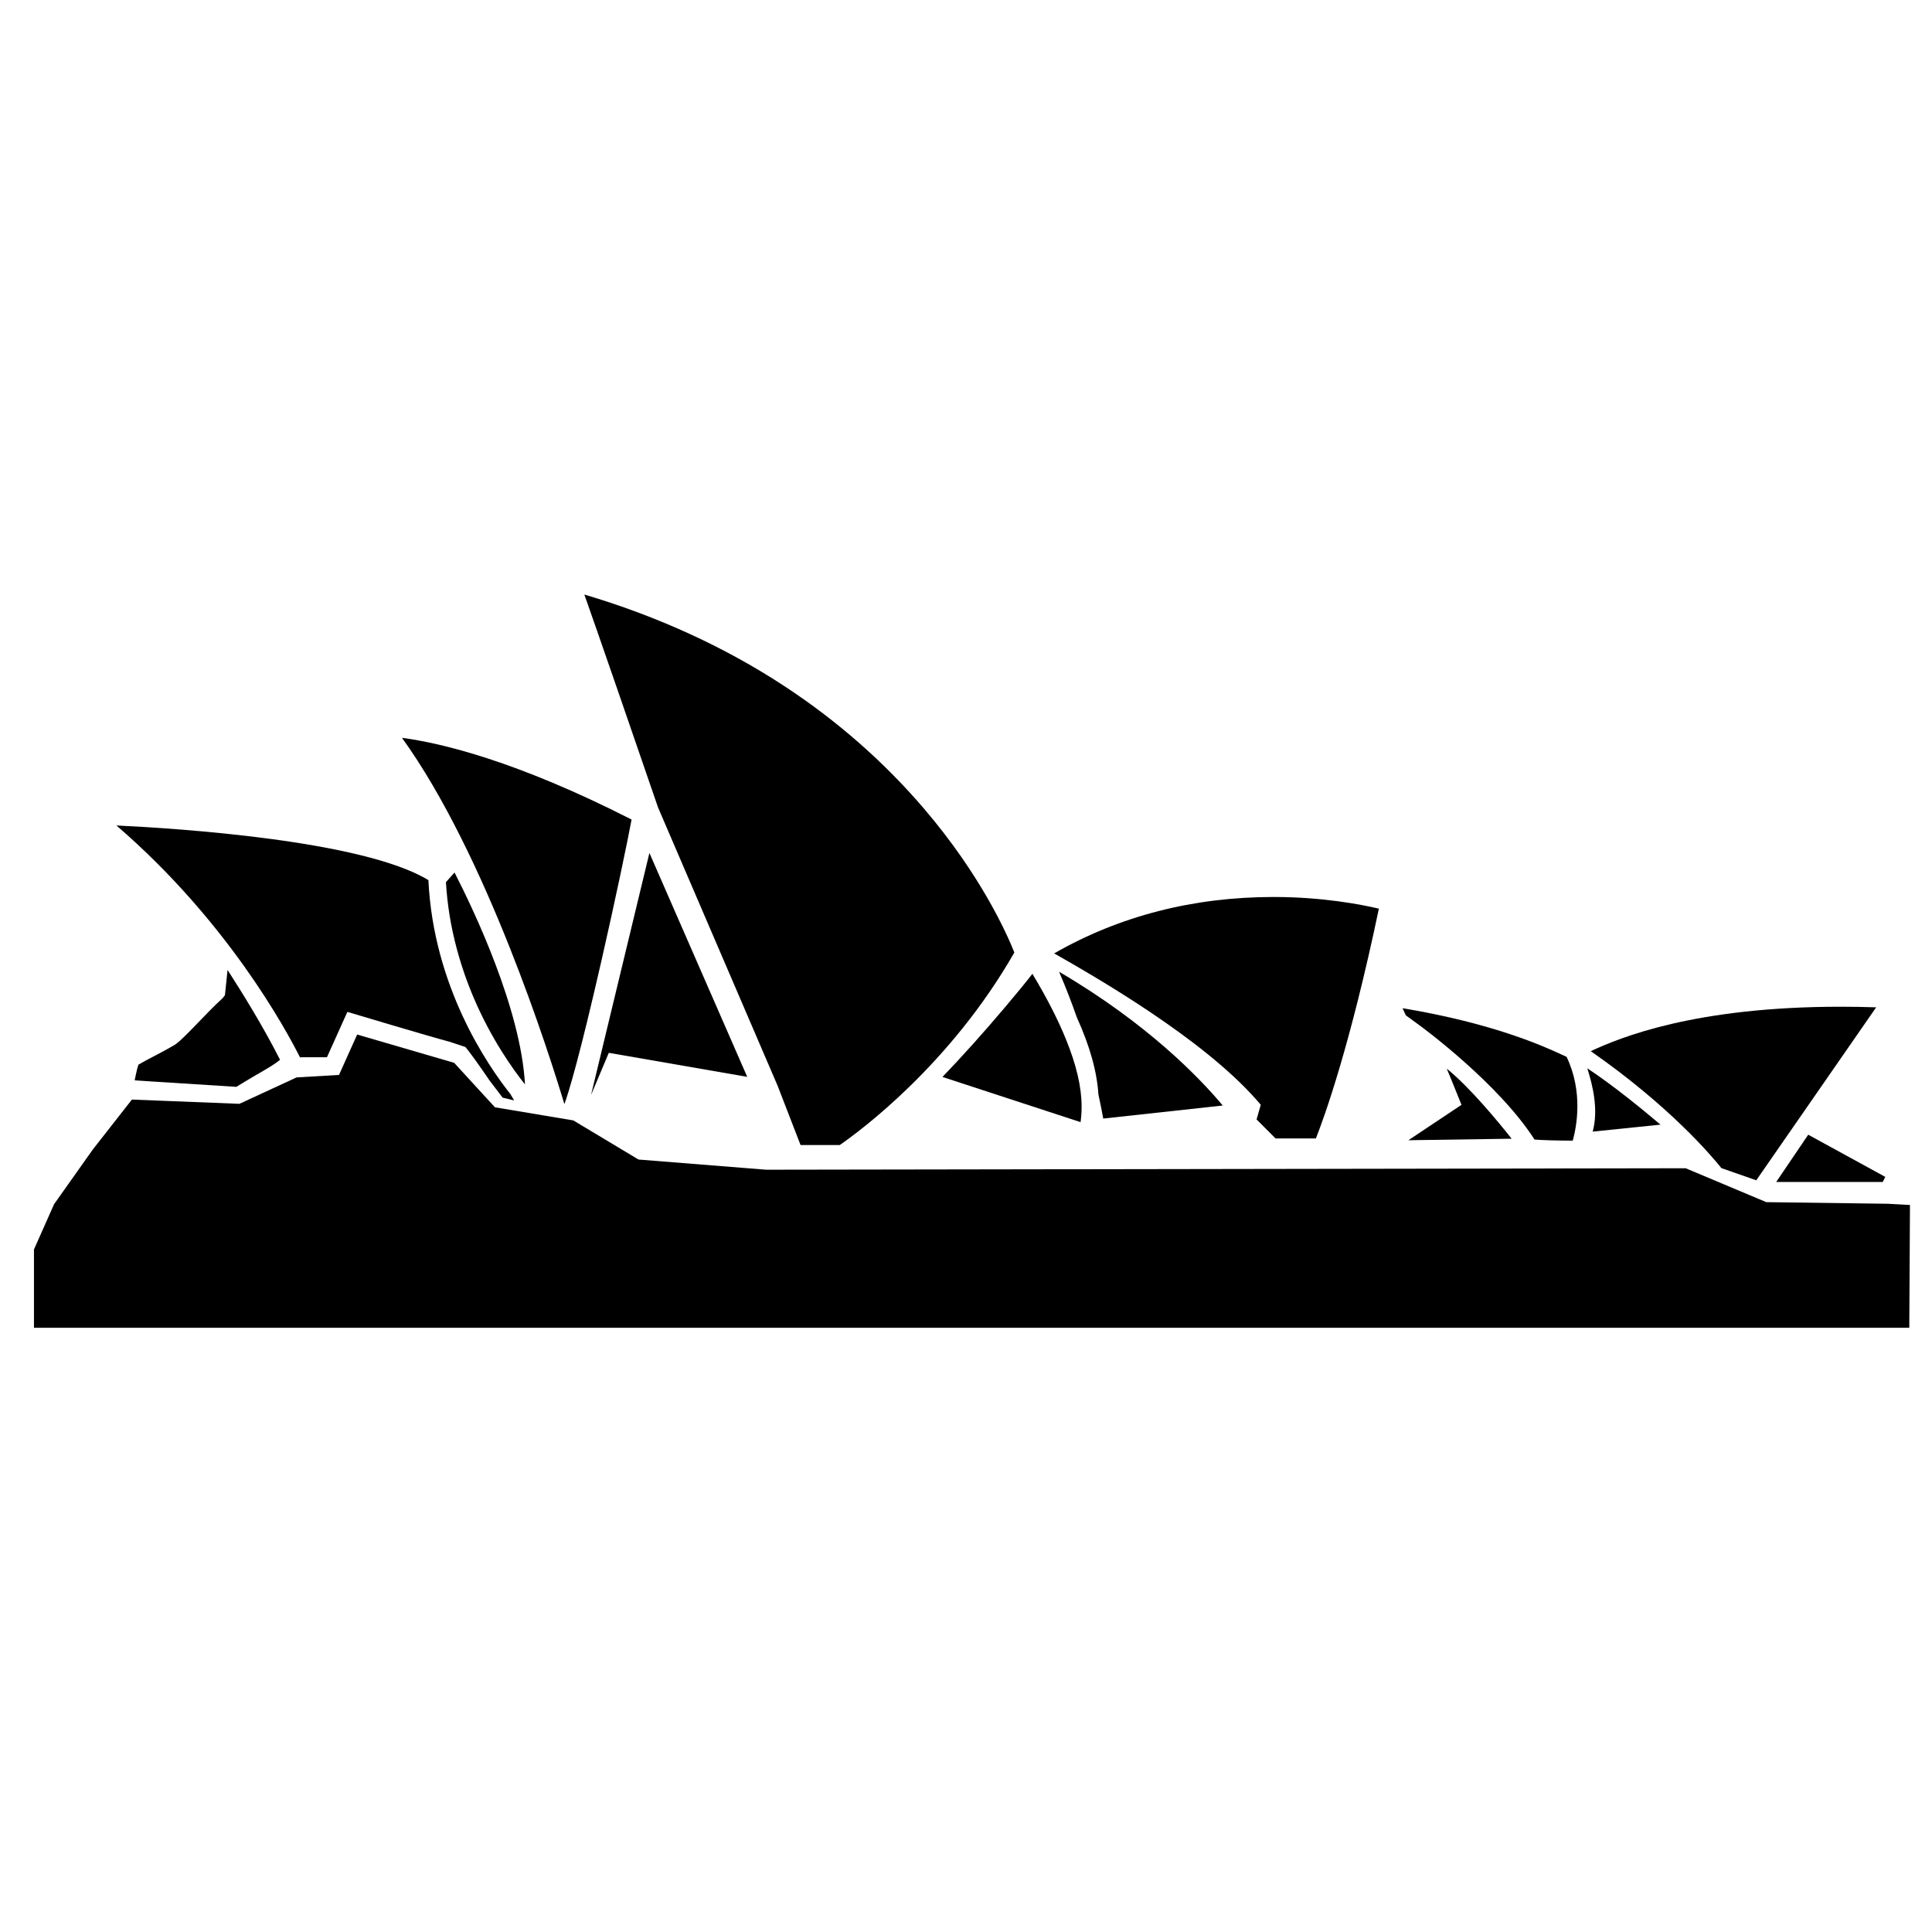
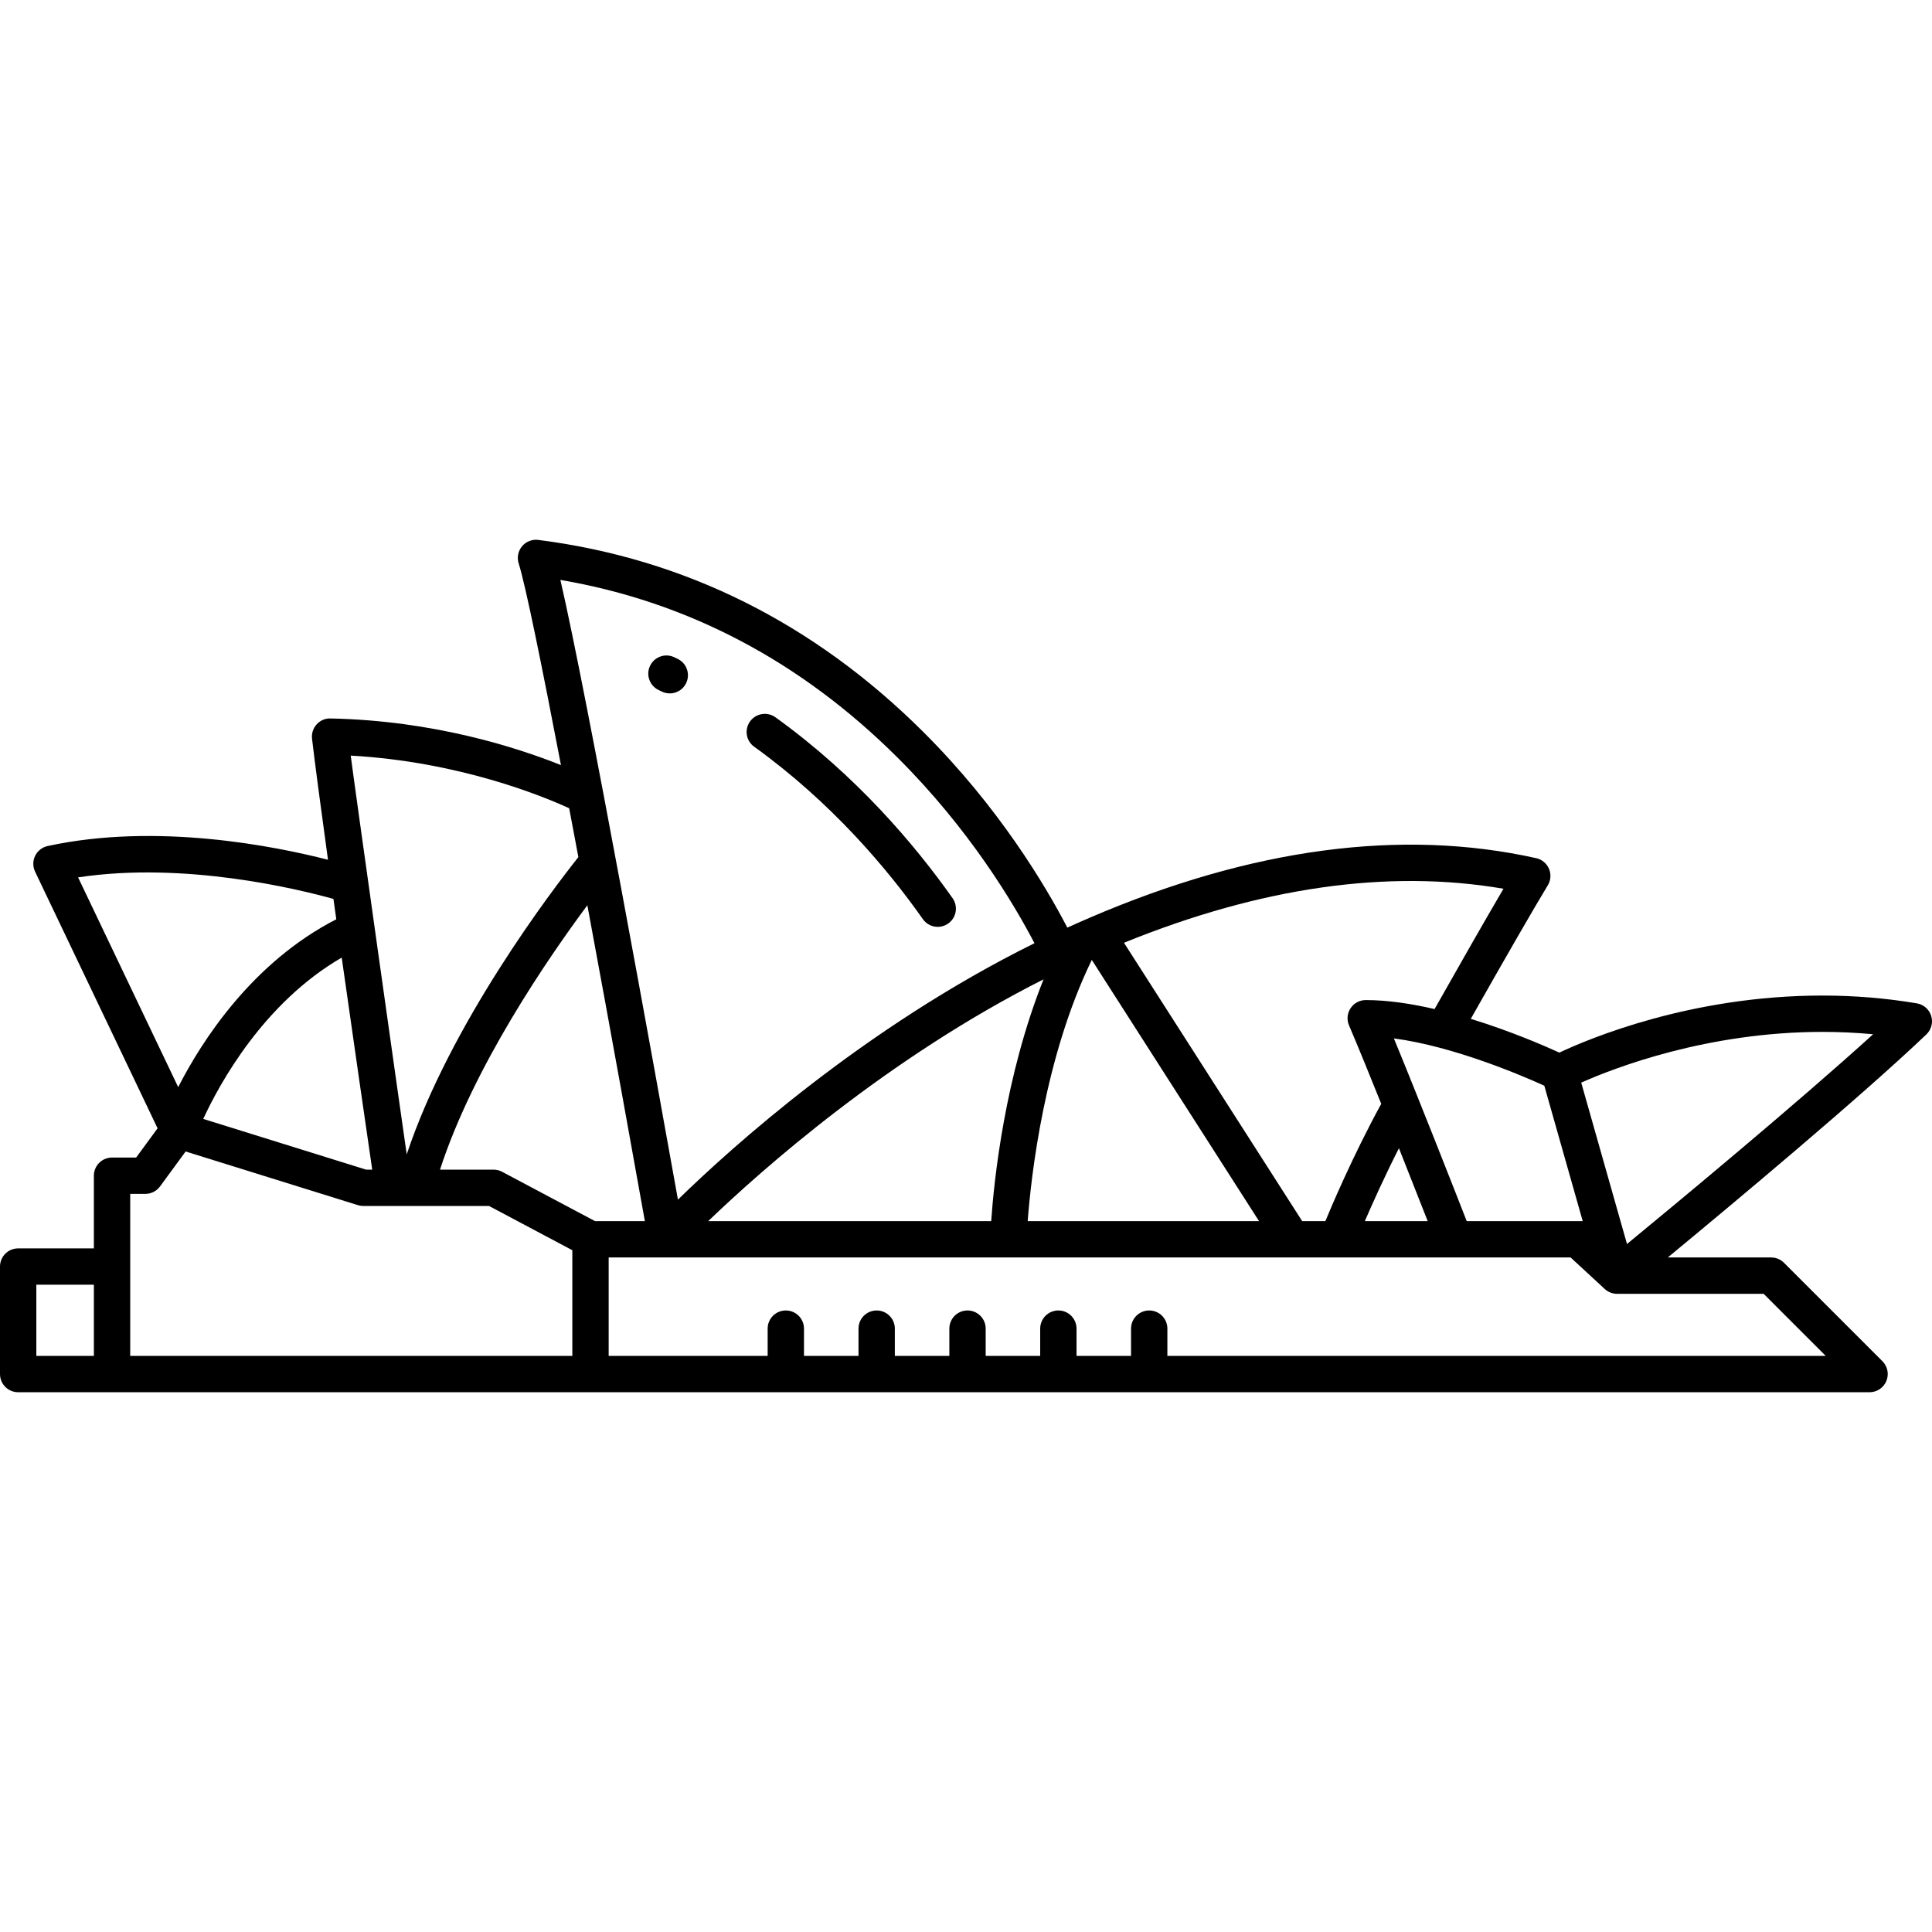
- <svg xmlns="http://www.w3.org/2000/svg" width="1200pt" height="1200pt" version="1.1" viewBox="0 0 1200 1200">
+ <svg xmlns="http://www.w3.org/2000/svg" fill="#000000" height="800px" width="800px" version="1.1" id="Capa_1" viewBox="0 0 425.333 425.333" xml:space="preserve">
  <g>
-     <path d="m272.38 557.9c-0.336-3.289-0.59-6.562-0.77-9.84 0.172 3.324 0.434 6.602 0.77 9.84z" />
-     <path d="m780.16 682.84 2.93 3.336-2.606 9.145 11.809 11.797h25.02c5.449-13.777 21.395-58.055 39.133-142.74-10.957-2.578-34.969-7.246-65.375-7.246-49.883 0-95.723 11.785-136.32 35.039 27.07 15.391 91.773 52.676 125.41 90.668z" />
-     <path d="m408.71 501.5 74.328 172.99 14.195 36.695h24.383c12.637-8.746 68.629-50.027 108.42-119.58-4.727-11.844-20.832-48.023-56.027-89.23-24.805-29.039-54.035-54.707-86.867-76.246-36.984-24.254-78.73-43.367-124.2-56.855 3.91 10.992 10.32 29.41 20.688 59.387 11.914 34.461 23.832 69.188 25.078 72.836z" />
-     <path d="m682.23 679.69c1.234 5.652 2.195 10.547 3.012 15.07l74.219-8.102c-14.258-17.074-46.586-50.797-101.66-83.102 4.031 9.312 7.715 18.816 11.039 28.355 8.043 17.754 12.461 33.473 13.395 47.777z" />
-     <path d="m671.16 696.98c0.371-2.797 0.66-5.965 0.648-9.707-0.023-12.121-3.227-25.848-9.828-42.012-4.981-12.238-11.953-25.812-20.746-40.414-3.875 5.027-9.348 11.734-17.219 21.023-12.984 15.371-26.555 30.492-38.641 43.043z" />
-     <path d="m1069.2 725.54 21.648 7.559 74.473-107.43c-7.441-0.238-14.855-0.371-22.066-0.371-90.742 0-137.02 19.129-155.21 27.602 48.992 34.082 75.18 65.16 81.152 72.637z" />
-     <path d="m881.3 636.56c2.027 1.465 49.379 36.254 71.82 71.23 3.863 0.359 13.176 0.648 23.734 0.695 2.375-8.531 6.613-30.227-3.816-52.066-0.695-0.312-1.598-0.742-2.797-1.273-10.621-4.906-42.012-19.453-99.098-28.922l2.062 4.441z" />
-     <path d="m1169.4 734.15 1.586-3.156-47.859-26.207-19.906 29.363z" />
-     <path d="m373.59 596.63c8.867-38.855 16.262-74.449 18.695-87.602-71.762-36.551-118.41-47.543-142.61-50.746 52.355 72.527 91.691 196.99 100.88 227.53 2.832-7.836 9.445-29.652 23.031-89.184z" />
-     <path d="m319.33 683.5c-0.77-1.297-1.523-2.606-2.269-3.898-14.426-18.133-47.797-66.926-50.977-132.95-40.766-24.742-155.73-32.125-193.79-33.938 68.578 59.027 105.12 126.27 114.09 144.12l0.383-0.156h16.309l12.684-28.176s51.289 15.359 63.781 18.648l9.551 3.168c2.832 3.394 7.945 10.488 15.156 21.047l7.934 10.391z" />
-     <path d="m83.652 671.05 63.168 4.008c14.914-9.301 20.629-11.664 27.133-16.766-10.285-20.387-23.531-41.773-32.617-55.848l-1.621 15.695-1.414 1.824c-10.32 9.312-23.891 25.094-29.52 28.848-8.867 5.258-17.102 9.07-22.812 12.469-1.02 2.894-2.316 9.77-2.316 9.77z" />
-     <path d="m898.6 663.74c2.074 4.945 4.586 11.051 7.512 18.406l1.645 4.078-32.988 21.996 64.141-0.949c-8.652-10.902-25.852-31.781-40.309-43.531z" />
-     <path d="m989.26 702.86 42.098-4.32c-10.859-9.215-29.363-24.383-45.457-34.992 3.359 10.574 7.055 25.621 3.359 39.312z" />
-     <path d="m464.12 668.86-60.758-139.07-36.25 150.31 11.027-26.172z" />
-     <path d="m283.74 589.39c5.844 21.863 15.098 43.055 27.504 63.035 5.641 9.07 10.871 16.152 14.832 21.133-2.555-47.016-31.895-108.5-43.754-131.62l-5.34 5.977c0.785 13.742 3.051 27.688 6.758 41.473z" />
-     <path d="m1097.1 746.68-50.102-21.059-571.12 0.91-79.27-6.324-40.535-24.312-48.648-8.121-25.332-27.625-60.254-17.582-11.277 25.094-26.344 1.535-35.508 16.406-66.766-2.641-0.793 0.996-23.449 29.938-24.105 34.035-12.504 28.137v48.648h1164.8l0.422-76.281-13.754-0.758z" />
+     <path d="M425.158,223.664c-0.443-1.447-1.666-2.521-3.159-2.774c-6.753-1.14-13.747-1.718-20.786-1.718   c-28.988,0-51.514,9.54-57.919,12.561c-3.306-1.513-10.782-4.758-19.499-7.431c7.975-14.094,13.947-24.45,16.953-29.393   c0.67-1.101,0.768-2.459,0.263-3.645c-0.506-1.187-1.552-2.057-2.811-2.337c-29.641-6.607-62.704-2.198-98.27,13.1   c-0.001,0.001-0.002,0.002-0.004,0.002c-1.604,0.687-3.243,1.41-4.952,2.189c-4.799-9.229-15.037-26.471-31.715-43.086   c-24.053-23.96-52.568-38.182-84.756-42.269c-1.362-0.172-2.704,0.358-3.577,1.408c-0.874,1.049-1.152,2.472-0.738,3.772   c1.506,4.731,5.13,22.596,9.309,44.398c-9.672-3.878-28.036-9.811-50.747-10.27c-1.201-0.04-2.267,0.454-3.043,1.311   c-0.777,0.856-1.146,2.007-1.011,3.155c0.638,5.428,1.818,14.38,3.51,26.642c-11.546-2.964-37.677-8.249-61.724-3.021   c-1.194,0.26-2.204,1.052-2.742,2.148c-0.538,1.098-0.545,2.381-0.019,3.483l26.97,56.509l-4.72,6.436h-5.306c-2.209,0-4,1.791-4,4   v16H4c-2.209,0-4,1.791-4,4v23.667c0,2.209,1.791,4,4,4h407.591c1.618,0,3.076-0.975,3.695-2.47   c0.619-1.494,0.277-3.215-0.867-4.358l-21.667-21.667c-0.75-0.75-1.767-1.172-2.828-1.172h-22.757   c14.229-11.752,42.453-35.311,56.926-49.104C425.189,226.685,425.601,225.112,425.158,223.664z M20.667,298.501H8v-15.667h12.667   V298.501z M339.984,239.022l8.455,29.813h-25.537c-2.758-7.053-10.661-27.194-16.037-40.227   C320.103,230.359,335.14,236.82,339.984,239.022z M314.31,268.834h-13.839c1.545-3.583,4.229-9.595,7.508-16.057   C310.453,259.012,312.738,264.824,314.31,268.834z M330.992,195.658c-4.225,7.197-10.146,17.601-15.168,26.488   c-5.111-1.184-10.332-1.979-15.157-1.979c-1.345,0-2.6,0.676-3.34,1.798c-0.739,1.123-0.866,2.542-0.337,3.778   c1.843,4.3,4.417,10.61,7.091,17.268c-6.395,11.672-11.345,23.508-12.297,25.823h-5.106l-39.232-61.28   C277.583,195.297,305.636,191.303,330.992,195.658z M240.36,211.324l36.819,57.511h-50.931   C226.999,258.902,229.898,232.834,240.36,211.324z M218.213,268.834h-62.304c11.884-11.407,39.51-35.921,73.828-53.23   C221.191,237.012,218.833,259.878,218.213,268.834z M123.371,127.672c27.997,4.772,52.951,17.918,74.242,39.128   c15.79,15.73,25.515,32.015,30.129,40.85c-37.477,18.531-66.77,45.006-78.491,56.45   C144.564,237.93,129.301,153.289,123.371,127.672z M125.306,177.94c0.669,3.532,1.345,7.127,2.025,10.752   c-5.798,7.308-28.22,36.681-37.791,65.442c-1.548-10.65-11.511-81.314-12.328-87.787   C101.139,167.687,119.565,175.302,125.306,177.94z M81.946,257.501h-1.338L44.743,246.33c3.614-7.809,13.315-25.561,30.485-35.513   C77.924,229.832,80.633,248.483,81.946,257.501z M17.191,193.156c23.442-3.56,48.526,2.598,56.214,4.742   c0.208,1.483,0.418,2.977,0.631,4.481c-18.524,9.509-29.587,26.745-34.807,36.951L17.191,193.156z M126,298.501H28.667v-35.667H32   c1.274,0,2.472-0.607,3.226-1.635l5.644-7.697l37.94,11.818c0.385,0.12,0.786,0.181,1.189,0.181h27.671L126,275.239V298.501z    M110.544,257.969c-0.578-0.308-1.223-0.468-1.877-0.468h-11.8c7.336-22.64,23.786-46.566,32.44-58.207   c5.49,29.565,10.748,58.838,12.662,69.54h-10.974L110.544,257.969z M388.267,284.834l13.667,13.667H257v-6c0-2.209-1.791-4-4-4   s-4,1.791-4,4v6h-12v-6c0-2.209-1.791-4-4-4s-4,1.791-4,4v6h-12v-6c0-2.209-1.791-4-4-4s-4,1.791-4,4v6h-12v-6c0-2.209-1.791-4-4-4   s-4,1.791-4,4v6h-12v-6c0-2.209-1.791-4-4-4s-4,1.791-4,4v6h-35v-21.667h211.776l7.509,6.938c0.739,0.684,1.709,1.063,2.715,1.063   H388.267z M358.184,273.872l-10.077-35.534c7.33-3.254,27.759-11.165,53.106-11.165c3.746,0,7.477,0.174,11.158,0.52   C395.436,243.073,368.893,265.063,358.184,273.872z" />
+     <path d="M166.024,164.388c16.966,12.211,29.249,26.759,37.159,37.973c1.251,1.773,3.687,2.217,5.489,1.007   c1.865-1.253,2.336-3.79,1.041-5.626c-8.287-11.745-21.164-26.989-38.985-39.823c-1.834-1.32-4.399-0.877-5.668,0.992l0,0.001   C163.849,160.697,164.273,163.127,166.024,164.388z" />
+     <path d="M150.997,150.507L150.997,150.507c1.038-1.994,0.238-4.462-1.784-5.441c-0.263-0.128-0.526-0.254-0.789-0.38   c-2.028-0.967-4.456-0.049-5.363,2.007l-0.001,0.001c-0.876,1.985-0.003,4.296,1.956,5.23c0.225,0.107,0.449,0.215,0.673,0.323   C147.644,153.194,149.994,152.433,150.997,150.507z" />
  </g>
</svg>
